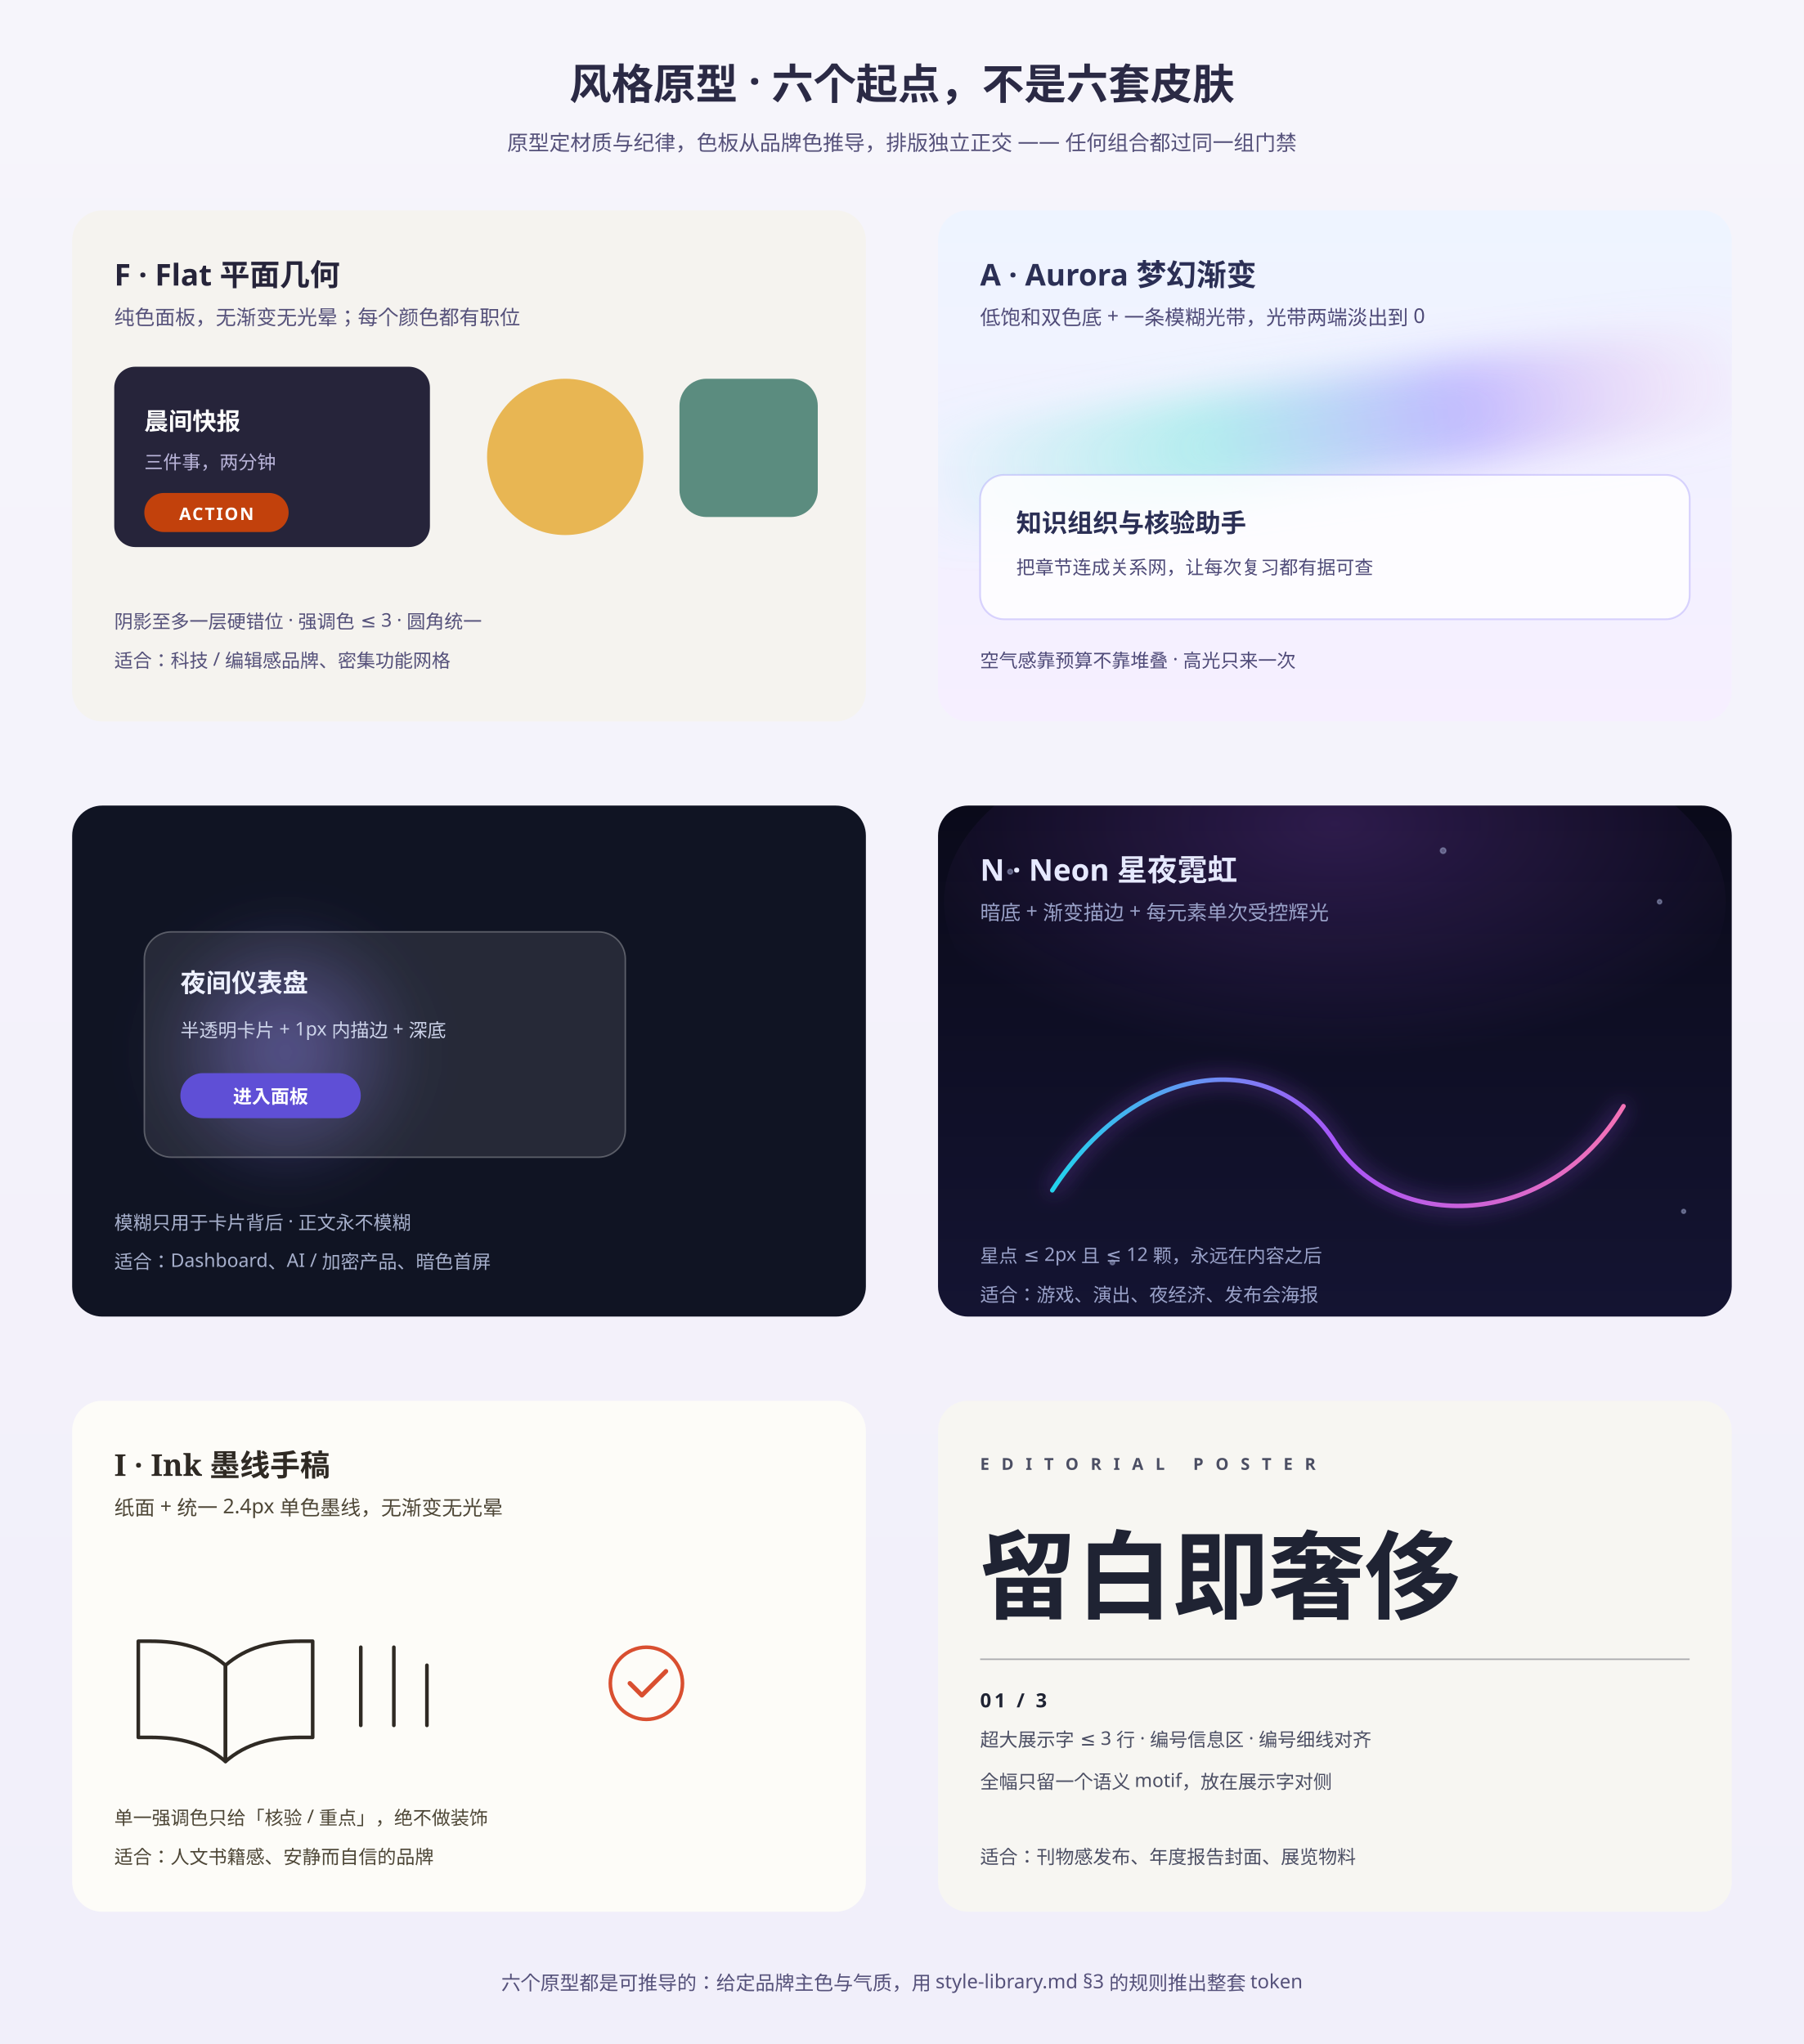
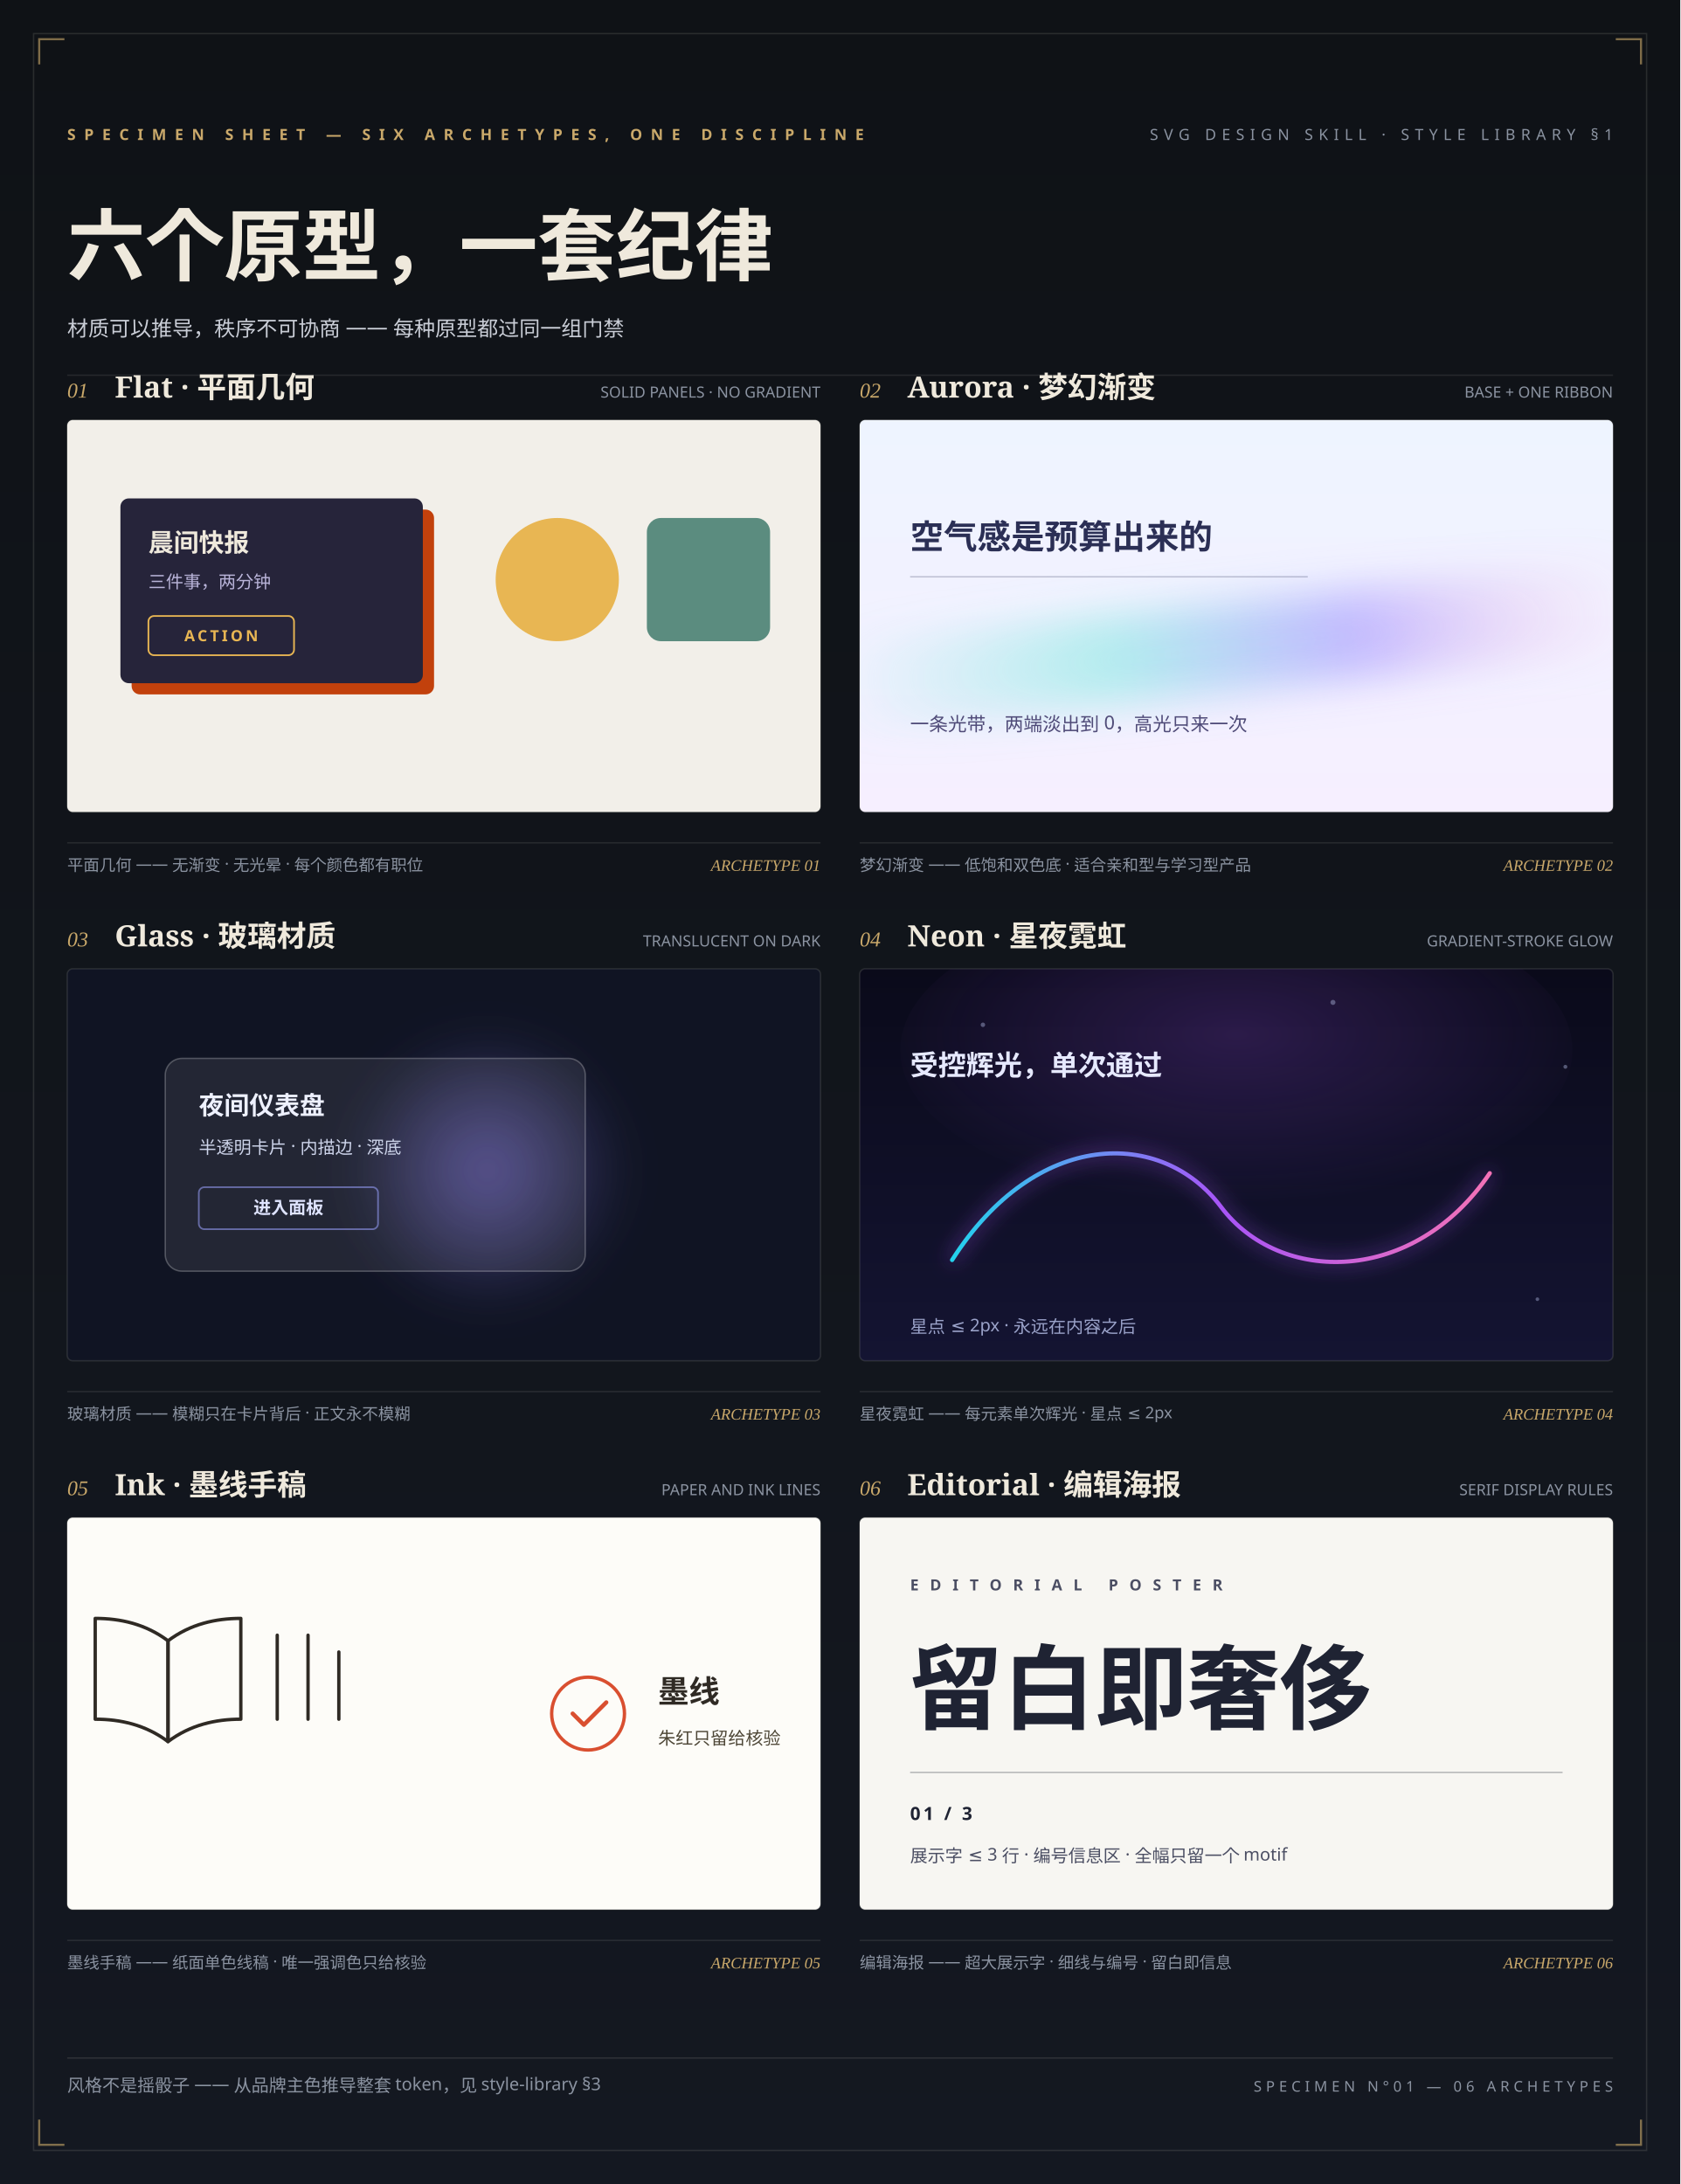
- <svg xmlns="http://www.w3.org/2000/svg" viewBox="0 0 1200 1360" width="1200" height="1360" role="img" aria-labelledby="sgTitle sgDesc">
+ <svg xmlns="http://www.w3.org/2000/svg" viewBox="0 0 1200 1560" width="1200" height="1560" role="img" aria-labelledby="sgT sgD">
  <defs>
-     <linearGradient id="sgPage" x1="0" y1="0" x2="0" y2="1">
-       <stop offset="0" stop-color="#f6f5fb" />
-       <stop offset="1" stop-color="#f1effa" />
+     <linearGradient id="sgGround" x1="0" y1="0" x2="0" y2="1">
+       <stop offset="0" stop-color="#0f1216" />
+       <stop offset="1" stop-color="#141821" />
    </linearGradient>
    <linearGradient id="sgAuroraBase" x1="0" y1="0" x2="0" y2="1">
      <stop offset="0" stop-color="#eef4ff" />
      <stop offset="1" stop-color="#f6efff" />
    </linearGradient>
    <linearGradient id="sgAuroraRibbon" x1="0" y1="0" x2="1" y2="0">
      <stop offset="0" stop-color="#7ee8e0" stop-opacity="0" />
      <stop offset="0.35" stop-color="#7ee8e0" stop-opacity="0.55" />
      <stop offset="0.65" stop-color="#9b8cff" stop-opacity="0.55" />
      <stop offset="1" stop-color="#ffb3d9" stop-opacity="0" />
    </linearGradient>
    <linearGradient id="sgNeonBg" x1="0" y1="0" x2="0" y2="1">
      <stop offset="0" stop-color="#0a0a1a" />
      <stop offset="1" stop-color="#141432" />
    </linearGradient>
    <linearGradient id="sgNeonStroke" x1="0" y1="0" x2="1" y2="0">
      <stop offset="0" stop-color="#22d3ee" />
      <stop offset="0.5" stop-color="#a855f7" />
      <stop offset="1" stop-color="#f472b6" />
    </linearGradient>
-     <radialGradient id="sgNeonSpot" cx="0.5" cy="0.3" r="0.6">
-       <stop offset="0" stop-color="#a855f7" stop-opacity="0.22" />
+     <radialGradient id="sgNeonSpot" cx="0.5" cy="0.45" r="0.55">
+       <stop offset="0" stop-color="#a855f7" stop-opacity="0.2" />
      <stop offset="1" stop-color="#a855f7" stop-opacity="0" />
    </radialGradient>
    <radialGradient id="sgGlassGlow" cx="0.5" cy="0.5" r="0.5">
      <stop offset="0" stop-color="#8b7cf6" stop-opacity="0.5" />
      <stop offset="1" stop-color="#8b7cf6" stop-opacity="0" />
    </radialGradient>
    <filter id="sgRibbonBlur" x="-40%" y="-200%" width="180%" height="500%">
      <feGaussianBlur stdDeviation="16" />
    </filter>
    <filter id="sgGlassBlur" x="-80%" y="-80%" width="260%" height="260%">
-       <feGaussianBlur stdDeviation="18" />
+       <feGaussianBlur stdDeviation="16" />
    </filter>
    <filter id="sgNeonGlow" x="-60%" y="-60%" width="220%" height="220%">
      <feDropShadow dx="0" dy="0" stdDeviation="7" flood-color="#a855f7" flood-opacity="0.8" />
    </filter>
-     <clipPath id="sgPanelAurora">
-       <rect x="624" y="140" width="528" height="340" rx="20" />
+     <clipPath id="sgp2">
+       <rect x="614" y="300" width="538" height="280" rx="4" />
    </clipPath>
-     <clipPath id="sgPanelNeon">
-       <rect x="624" y="536" width="528" height="340" rx="20" />
+     <clipPath id="sgp4">
+       <rect x="614" y="692" width="538" height="280" rx="4" />
    </clipPath>
  </defs>
-   <rect width="1200" height="1360" fill="url(#sgPage)" />
-   <text x="600" y="66" text-anchor="middle" font-family="PingFang SC, Microsoft YaHei, Noto Sans SC, sans-serif" font-size="28" font-weight="700" fill="#2b2a45">风格原型 · 六个起点，不是六套皮肤</text>
-   <text x="600" y="100" text-anchor="middle" font-family="PingFang SC, Microsoft YaHei, Noto Sans SC, sans-serif" font-size="14" fill="#55517a">原型定材质与纪律，色板从品牌色推导，排版独立正交 —— 任何组合都过同一组门禁</text>
+   <rect width="1200" height="1560" fill="url(#sgGround)" />
+   <rect x="24" y="24" width="1152" height="1512" fill="none" stroke="#efe9dc" stroke-opacity="0.12" stroke-width="1" />
+   <g stroke="#c9a86a" stroke-opacity="0.6" stroke-width="1.5" fill="none">
+     <path d="M28 46 V28 H46" />
+     <path d="M1154 28 H1172 V46" />
+     <path d="M28 1514 V1532 H46" />
+     <path d="M1172 1514 V1532 H1154" />
+   </g>
+   <text x="48" y="100" font-family="PingFang SC, Microsoft YaHei, Noto Sans SC, sans-serif" font-size="11" font-weight="600" fill="#c9a86a" letter-spacing="6">SPECIMEN SHEET — SIX ARCHETYPES, ONE DISCIPLINE</text>
+   <text x="1152" y="100" text-anchor="end" font-family="PingFang SC, Microsoft YaHei, Noto Sans SC, sans-serif" font-size="11" fill="#8b93a1" letter-spacing="4">SVG DESIGN SKILL · STYLE LIBRARY §1</text>
+   <text x="48" y="196" font-family="Songti SC, STSong, SimSun, Noto Serif SC, serif" font-size="56" font-weight="700" fill="#efe9dc">六个原型，一套纪律</text>
+   <text x="48" y="240" font-family="PingFang SC, Microsoft YaHei, Noto Sans SC, sans-serif" font-size="15" fill="#c9cdd6">材质可以推导，秩序不可协商 —— 每种原型都过同一组门禁</text>
+   <line x1="48" y1="268" x2="1152" y2="268" stroke="#efe9dc" stroke-opacity="0.1" stroke-width="1" />
  <g data-style-id="flat">
-     <rect x="48" y="140" width="528" height="340" rx="20" fill="#f5f3ef" />
-     <text x="76" y="190" font-family="PingFang SC, Microsoft YaHei, Noto Sans SC, sans-serif" font-size="20" font-weight="700" fill="#26243a">F · Flat 平面几何</text>
-     <text x="76" y="216" font-family="PingFang SC, Microsoft YaHei, Noto Sans SC, sans-serif" font-size="13.5" fill="#55517a">纯色面板，无渐变无光晕；每个颜色都有职位</text>
-     <rect x="76" y="244" width="210" height="120" rx="14" fill="#26243a" />
-     <text x="96" y="286" font-family="PingFang SC, Microsoft YaHei, Noto Sans SC, sans-serif" font-size="16" font-weight="600" fill="#ffffff">晨间快报</text>
-     <text x="96" y="312" font-family="PingFang SC, Microsoft YaHei, Noto Sans SC, sans-serif" font-size="12.5" fill="#b9b4d9">三件事，两分钟</text>
-     <rect x="96" y="328" width="96" height="26" rx="13" fill="#c2410c" />
-     <text x="144" y="346" text-anchor="middle" font-family="PingFang SC, Microsoft YaHei, Noto Sans SC, sans-serif" font-size="11.5" font-weight="600" fill="#ffffff" letter-spacing="1">ACTION</text>
-     <circle cx="376" cy="304" r="52" fill="#e8b653" />
-     <rect x="452" y="252" width="92" height="92" rx="18" fill="#5b8c7f" />
-     <text x="76" y="418" font-family="PingFang SC, Microsoft YaHei, Noto Sans SC, sans-serif" font-size="12.5" fill="#55517a">阴影至多一层硬错位 · 强调色 ≤ 3 · 圆角统一</text>
-     <text x="76" y="444" font-family="PingFang SC, Microsoft YaHei, Noto Sans SC, sans-serif" font-size="12.5" fill="#55517a">适合：科技 / 编辑感品牌、密集功能网格</text>
+     <text x="48" y="284" font-family="Georgia, Times New Roman, serif" font-size="15" font-style="italic" fill="#c9a86a">01</text>
+     <text x="82" y="284" font-family="Songti SC, STSong, SimSun, Noto Serif SC, serif" font-size="21" font-weight="700" fill="#efe9dc">Flat · 平面几何</text>
+     <text x="586" y="284" text-anchor="end" font-family="PingFang SC, Microsoft YaHei, Noto Sans SC, sans-serif" font-size="11" fill="#8b93a1">SOLID PANELS · NO GRADIENT</text>
+     <rect x="48" y="300" width="538" height="280" rx="4" fill="#f2efe9" stroke="#efe9dc" stroke-opacity="0.12" stroke-width="1" />
+     <rect x="94" y="364" width="216" height="132" rx="6" fill="#c2410c" />
+     <rect x="86" y="356" width="216" height="132" rx="6" fill="#26243a" />
+     <text x="106" y="394" font-family="PingFang SC, Microsoft YaHei, Noto Sans SC, sans-serif" font-size="18" font-weight="600" fill="#efe9dc">晨间快报</text>
+     <text x="106" y="420" font-family="PingFang SC, Microsoft YaHei, Noto Sans SC, sans-serif" font-size="12.5" fill="#b9b4d9">三件事，两分钟</text>
+     <rect x="106" y="440" width="104" height="28" rx="4" fill="none" stroke="#e8b653" stroke-width="1.2" />
+     <text x="158" y="458" text-anchor="middle" font-family="PingFang SC, Microsoft YaHei, Noto Sans SC, sans-serif" font-size="11" font-weight="600" fill="#e8b653" letter-spacing="2">ACTION</text>
+     <circle cx="398" cy="414" r="44" fill="#e8b653" />
+     <rect x="462" y="370" width="88" height="88" rx="10" fill="#5b8c7f" />
+     <line x1="48" y1="602" x2="586" y2="602" stroke="#efe9dc" stroke-opacity="0.1" stroke-width="1" />
+     <text x="48" y="622" font-family="PingFang SC, Microsoft YaHei, Noto Sans SC, sans-serif" font-size="11.5" fill="#8b93a1">平面几何 —— 无渐变 · 无光晕 · 每个颜色都有职位</text>
+     <text x="586" y="622" text-anchor="end" font-family="Georgia, Times New Roman, serif" font-size="11.5" font-style="italic" fill="#c9a86a">ARCHETYPE 01</text>
  </g>
  <g data-style-id="aurora">
-     <rect x="624" y="140" width="528" height="340" rx="20" fill="url(#sgAuroraBase)" />
-     <g clip-path="url(#sgPanelAurora)">
-       <rect x="600" y="250" width="580" height="70" fill="url(#sgAuroraRibbon)" filter="url(#sgRibbonBlur)" transform="rotate(-8 890 285)" />
+     <text x="614" y="284" font-family="Georgia, Times New Roman, serif" font-size="15" font-style="italic" fill="#c9a86a">02</text>
+     <text x="648" y="284" font-family="Songti SC, STSong, SimSun, Noto Serif SC, serif" font-size="21" font-weight="700" fill="#efe9dc">Aurora · 梦幻渐变</text>
+     <text x="1152" y="284" text-anchor="end" font-family="PingFang SC, Microsoft YaHei, Noto Sans SC, sans-serif" font-size="11" fill="#8b93a1">BASE + ONE RIBBON</text>
+     <rect x="614" y="300" width="538" height="280" rx="4" fill="url(#sgAuroraBase)" stroke="#efe9dc" stroke-opacity="0.12" stroke-width="1" />
+     <g clip-path="url(#sgp2)">
+       <rect x="594" y="430" width="578" height="64" fill="url(#sgAuroraRibbon)" filter="url(#sgRibbonBlur)" transform="rotate(-6 883 462)" />
    </g>
-     <text x="652" y="190" font-family="PingFang SC, Microsoft YaHei, Noto Sans SC, sans-serif" font-size="20" font-weight="700" fill="#2b2f55">A · Aurora 梦幻渐变</text>
-     <text x="652" y="216" font-family="PingFang SC, Microsoft YaHei, Noto Sans SC, sans-serif" font-size="13.5" fill="#4f4b78">低饱和双色底 + 一条模糊光带，光带两端淡出到 0</text>
-     <rect x="652" y="316" width="472" height="96" rx="16" fill="#ffffff" fill-opacity="0.82" stroke="#8b7cf6" stroke-opacity="0.3" stroke-width="1.2" />
-     <text x="676" y="354" font-family="PingFang SC, Microsoft YaHei, Noto Sans SC, sans-serif" font-size="17" font-weight="600" fill="#2b2f55">知识组织与核验助手</text>
-     <text x="676" y="382" font-family="PingFang SC, Microsoft YaHei, Noto Sans SC, sans-serif" font-size="12.5" fill="#4f4b78">把章节连成关系网，让每次复习都有据可查</text>
-     <text x="652" y="444" font-family="PingFang SC, Microsoft YaHei, Noto Sans SC, sans-serif" font-size="12.5" fill="#4f4b78">空气感靠预算不靠堆叠 · 高光只来一次</text>
+     <text x="650" y="392" font-family="Songti SC, STSong, SimSun, Noto Serif SC, serif" font-size="24" font-weight="700" fill="#2b2f55">空气感是预算出来的</text>
+     <line x1="650" y1="412" x2="934" y2="412" stroke="#2b2f55" stroke-opacity="0.25" stroke-width="1" />
+     <text x="650" y="522" font-family="PingFang SC, Microsoft YaHei, Noto Sans SC, sans-serif" font-size="13.5" fill="#4f4b78">一条光带，两端淡出到 0，高光只来一次</text>
+     <line x1="614" y1="602" x2="1152" y2="602" stroke="#efe9dc" stroke-opacity="0.1" stroke-width="1" />
+     <text x="614" y="622" font-family="PingFang SC, Microsoft YaHei, Noto Sans SC, sans-serif" font-size="11.5" fill="#8b93a1">梦幻渐变 —— 低饱和双色底 · 适合亲和型与学习型产品</text>
+     <text x="1152" y="622" text-anchor="end" font-family="Georgia, Times New Roman, serif" font-size="11.5" font-style="italic" fill="#c9a86a">ARCHETYPE 02</text>
  </g>
  <g data-style-id="glass">
-     <rect x="48" y="536" width="528" height="340" rx="20" fill="#101423" />
-     <circle cx="190" cy="700" r="90" fill="url(#sgGlassGlow)" filter="url(#sgGlassBlur)" />
-     <rect x="96" y="620" width="320" height="150" rx="18" fill="#ffffff" fill-opacity="0.09" stroke="#ffffff" stroke-opacity="0.28" stroke-width="1" />
-     <text x="120" y="660" font-family="PingFang SC, Microsoft YaHei, Noto Sans SC, sans-serif" font-size="17" font-weight="600" fill="#eef1ff">夜间仪表盘</text>
-     <text x="120" y="690" font-family="PingFang SC, Microsoft YaHei, Noto Sans SC, sans-serif" font-size="12.5" fill="#cdd4ea">半透明卡片 + 1px 内描边 + 深底</text>
-     <rect x="120" y="714" width="120" height="30" rx="15" fill="#5f4fd6" />
-     <text x="180" y="734" text-anchor="middle" font-family="PingFang SC, Microsoft YaHei, Noto Sans SC, sans-serif" font-size="12.5" font-weight="600" fill="#ffffff">进入面板</text>
-     <text x="76" y="818" font-family="PingFang SC, Microsoft YaHei, Noto Sans SC, sans-serif" font-size="12.5" fill="#a7b0cc">模糊只用于卡片背后 · 正文永不模糊</text>
-     <text x="76" y="844" font-family="PingFang SC, Microsoft YaHei, Noto Sans SC, sans-serif" font-size="12.5" fill="#a7b0cc">适合：Dashboard、AI / 加密产品、暗色首屏</text>
+     <text x="48" y="676" font-family="Georgia, Times New Roman, serif" font-size="15" font-style="italic" fill="#c9a86a">03</text>
+     <text x="82" y="676" font-family="Songti SC, STSong, SimSun, Noto Serif SC, serif" font-size="21" font-weight="700" fill="#efe9dc">Glass · 玻璃材质</text>
+     <text x="586" y="676" text-anchor="end" font-family="PingFang SC, Microsoft YaHei, Noto Sans SC, sans-serif" font-size="11" fill="#8b93a1">TRANSLUCENT ON DARK</text>
+     <rect x="48" y="692" width="538" height="280" rx="4" fill="#101423" stroke="#efe9dc" stroke-opacity="0.12" stroke-width="1" />
+     <circle cx="348" cy="836" r="100" fill="url(#sgGlassGlow)" filter="url(#sgGlassBlur)" />
+     <rect x="118" y="756" width="300" height="152" rx="12" fill="#ffffff" fill-opacity="0.08" stroke="#ffffff" stroke-opacity="0.25" stroke-width="1" />
+     <text x="142" y="796" font-family="PingFang SC, Microsoft YaHei, Noto Sans SC, sans-serif" font-size="18" font-weight="600" fill="#eef1ff">夜间仪表盘</text>
+     <text x="142" y="824" font-family="PingFang SC, Microsoft YaHei, Noto Sans SC, sans-serif" font-size="12.5" fill="#cdd4ea">半透明卡片 · 内描边 · 深底</text>
+     <rect x="142" y="848" width="128" height="30" rx="4" fill="none" stroke="#9aa2ff" stroke-opacity="0.55" stroke-width="1.2" />
+     <text x="206" y="867" text-anchor="middle" font-family="PingFang SC, Microsoft YaHei, Noto Sans SC, sans-serif" font-size="12.5" font-weight="600" fill="#dfe4ff">进入面板</text>
+     <line x1="48" y1="994" x2="586" y2="994" stroke="#efe9dc" stroke-opacity="0.1" stroke-width="1" />
+     <text x="48" y="1014" font-family="PingFang SC, Microsoft YaHei, Noto Sans SC, sans-serif" font-size="11.5" fill="#8b93a1">玻璃材质 —— 模糊只在卡片背后 · 正文永不模糊</text>
+     <text x="586" y="1014" text-anchor="end" font-family="Georgia, Times New Roman, serif" font-size="11.5" font-style="italic" fill="#c9a86a">ARCHETYPE 03</text>
  </g>
  <g data-style-id="neon">
-     <rect x="624" y="536" width="528" height="340" rx="20" fill="url(#sgNeonBg)" />
-     <g clip-path="url(#sgPanelNeon)">
-       <ellipse cx="888" cy="600" rx="260" ry="130" fill="url(#sgNeonSpot)" />
-       <g stroke="#9aa2c9" stroke-opacity="0.5" fill="#9aa2c9" fill-opacity="0.5">
-         <circle cx="672" cy="580" r="1.6" />
-         <circle cx="1104" cy="600" r="1.4" />
-         <circle cx="960" cy="566" r="1.8" />
-         <circle cx="740" cy="840" r="1.5" />
-         <circle cx="1120" cy="806" r="1.3" />
+     <text x="614" y="676" font-family="Georgia, Times New Roman, serif" font-size="15" font-style="italic" fill="#c9a86a">04</text>
+     <text x="648" y="676" font-family="Songti SC, STSong, SimSun, Noto Serif SC, serif" font-size="21" font-weight="700" fill="#efe9dc">Neon · 星夜霓虹</text>
+     <text x="1152" y="676" text-anchor="end" font-family="PingFang SC, Microsoft YaHei, Noto Sans SC, sans-serif" font-size="11" fill="#8b93a1">GRADIENT-STROKE GLOW</text>
+     <rect x="614" y="692" width="538" height="280" rx="4" fill="url(#sgNeonBg)" stroke="#efe9dc" stroke-opacity="0.12" stroke-width="1" />
+     <g clip-path="url(#sgp4)">
+       <ellipse cx="883" cy="750" rx="240" ry="110" fill="url(#sgNeonSpot)" />
+       <g fill="#9aa2c9" fill-opacity="0.5">
+         <circle cx="702" cy="732" r="1.6" />
+         <circle cx="1118" cy="762" r="1.4" />
+         <circle cx="952" cy="716" r="1.8" />
+         <circle cx="784" cy="948" r="1.5" />
+         <circle cx="1098" cy="928" r="1.3" />
      </g>
    </g>
-     <text x="652" y="586" font-family="PingFang SC, Microsoft YaHei, Noto Sans SC, sans-serif" font-size="20" font-weight="700" fill="#e6e9ff">N · Neon 星夜霓虹</text>
-     <text x="652" y="612" font-family="PingFang SC, Microsoft YaHei, Noto Sans SC, sans-serif" font-size="13.5" fill="#9aa2c9">暗底 + 渐变描边 + 每元素单次受控辉光</text>
-     <path d="M700 792 C 760 700, 850 700, 888 760 S 1030 820, 1080 736" fill="none" stroke="url(#sgNeonStroke)" stroke-width="3" stroke-linecap="round" filter="url(#sgNeonGlow)" />
-     <text x="652" y="840" font-family="PingFang SC, Microsoft YaHei, Noto Sans SC, sans-serif" font-size="12.5" fill="#9aa2c9">星点 ≤ 2px 且 ≤ 12 颗，永远在内容之后</text>
-     <text x="652" y="866" font-family="PingFang SC, Microsoft YaHei, Noto Sans SC, sans-serif" font-size="12.5" fill="#9aa2c9">适合：游戏、演出、夜经济、发布会海报</text>
+     <text x="650" y="768" font-family="PingFang SC, Microsoft YaHei, Noto Sans SC, sans-serif" font-size="20" font-weight="700" fill="#e6e9ff">受控辉光，单次通过</text>
+     <path d="M680 900 C 740 806, 830 806, 872 862 S 1010 918, 1064 838" fill="none" stroke="url(#sgNeonStroke)" stroke-width="3" stroke-linecap="round" filter="url(#sgNeonGlow)" />
+     <text x="650" y="952" font-family="PingFang SC, Microsoft YaHei, Noto Sans SC, sans-serif" font-size="12.5" fill="#9aa2c9">星点 ≤ 2px · 永远在内容之后</text>
+     <line x1="614" y1="994" x2="1152" y2="994" stroke="#efe9dc" stroke-opacity="0.1" stroke-width="1" />
+     <text x="614" y="1014" font-family="PingFang SC, Microsoft YaHei, Noto Sans SC, sans-serif" font-size="11.5" fill="#8b93a1">星夜霓虹 —— 每元素单次辉光 · 星点 ≤ 2px</text>
+     <text x="1152" y="1014" text-anchor="end" font-family="Georgia, Times New Roman, serif" font-size="11.5" font-style="italic" fill="#c9a86a">ARCHETYPE 04</text>
  </g>
  <g data-style-id="ink">
-     <rect x="48" y="932" width="528" height="340" rx="20" fill="#fdfcf8" />
-     <text x="76" y="982" font-family="Songti SC, STSong, SimSun, Noto Serif SC, serif" font-size="20" font-weight="700" fill="#2f2a24">I · Ink 墨线手稿</text>
-     <text x="76" y="1008" font-family="PingFang SC, Microsoft YaHei, Noto Sans SC, sans-serif" font-size="13.5" fill="#4d4636">纸面 + 统一 2.4px 单色墨线，无渐变无光晕</text>
-     <g fill="none" stroke="#2f2a24" stroke-width="2.4" stroke-linecap="round" stroke-linejoin="round">
-       <path d="M110 1120 c -14 -12 -30 -16 -50 -16 h -8 v 64 h 8 c 20 0 36 4 50 16 z" transform="translate(40 -12)" />
-       <path d="M110 1120 c 14 -12 30 -16 50 -16 h 8 v 64 h -8 c -20 0 -36 4 -50 16 z" transform="translate(40 -12)" />
-       <path d="M240 1096 v 52 M262 1096 v 52 M284 1108 v 40" />
+     <text x="48" y="1068" font-family="Georgia, Times New Roman, serif" font-size="15" font-style="italic" fill="#c9a86a">05</text>
+     <text x="82" y="1068" font-family="Songti SC, STSong, SimSun, Noto Serif SC, serif" font-size="21" font-weight="700" fill="#efe9dc">Ink · 墨线手稿</text>
+     <text x="586" y="1068" text-anchor="end" font-family="PingFang SC, Microsoft YaHei, Noto Sans SC, sans-serif" font-size="11" fill="#8b93a1">PAPER AND INK LINES</text>
+     <rect x="48" y="1084" width="538" height="280" rx="4" fill="#fdfcf8" stroke="#efe9dc" stroke-opacity="0.12" stroke-width="1" />
+     <g fill="none" stroke="#2f2a24" stroke-width="2.4" stroke-linecap="round" stroke-linejoin="round" transform="translate(120 1160)">
+       <path d="M0 12 c -16 -12 -34 -16 -52 -16 v 72 c 18 0 36 4 52 16 z" />
+       <path d="M0 12 c 16 -12 34 -16 52 -16 v 72 c -18 0 -36 4 -52 16 z" />
+       <path d="M78 8 v 60 M100 8 v 60 M122 20 v 48" />
    </g>
    <g data-motif="verification-mark" data-motif-message="唯一的朱红强调色只留给核验标记">
-       <circle cx="430" cy="1120" r="24" fill="none" stroke="#d94f30" stroke-width="2.4" />
-       <path d="M419 1120 l 8 8 l 16 -16" fill="none" stroke="#d94f30" stroke-width="3" stroke-linecap="round" stroke-linejoin="round" />
+       <circle cx="420" cy="1224" r="26" fill="none" stroke="#d94f30" stroke-width="2.4" />
+       <path d="M409 1224 l 8 8 l 16 -16" fill="none" stroke="#d94f30" stroke-width="3" stroke-linecap="round" stroke-linejoin="round" />
    </g>
-     <text x="76" y="1214" font-family="PingFang SC, Microsoft YaHei, Noto Sans SC, sans-serif" font-size="12.5" fill="#4d4636">单一强调色只给「核验 / 重点」，绝不做装饰</text>
-     <text x="76" y="1240" font-family="PingFang SC, Microsoft YaHei, Noto Sans SC, sans-serif" font-size="12.5" fill="#4d4636">适合：人文书籍感、安静而自信的品牌</text>
+     <text x="470" y="1216" font-family="Songti SC, STSong, SimSun, Noto Serif SC, serif" font-size="22" font-weight="700" fill="#2f2a24">墨线</text>
+     <text x="470" y="1246" font-family="PingFang SC, Microsoft YaHei, Noto Sans SC, sans-serif" font-size="12.5" fill="#4d4636">朱红只留给核验</text>
+     <line x1="48" y1="1386" x2="586" y2="1386" stroke="#efe9dc" stroke-opacity="0.1" stroke-width="1" />
+     <text x="48" y="1406" font-family="PingFang SC, Microsoft YaHei, Noto Sans SC, sans-serif" font-size="11.5" fill="#8b93a1">墨线手稿 —— 纸面单色线稿 · 唯一强调色只给核验</text>
+     <text x="586" y="1406" text-anchor="end" font-family="Georgia, Times New Roman, serif" font-size="11.5" font-style="italic" fill="#c9a86a">ARCHETYPE 05</text>
  </g>
  <g data-style-id="editorial">
-     <rect x="624" y="932" width="528" height="340" rx="20" fill="#f7f6f2" />
-     <text x="652" y="978" font-family="PingFang SC, Microsoft YaHei, Noto Sans SC, sans-serif" font-size="11" font-weight="600" fill="#4b4e63" letter-spacing="8">EDITORIAL POSTER</text>
-     <text x="652" y="1072" font-family="Songti SC, STSong, SimSun, Noto Serif SC, serif" font-size="64" font-weight="700" fill="#1f2333">留白即奢侈</text>
-     <line x1="652" y1="1104" x2="1124" y2="1104" stroke="#1f2333" stroke-opacity="0.35" stroke-width="1" />
-     <text x="652" y="1136" font-family="PingFang SC, Microsoft YaHei, Noto Sans SC, sans-serif" font-size="13" font-weight="600" fill="#1f2333" letter-spacing="2">01 / 3</text>
-     <text x="652" y="1162" font-family="PingFang SC, Microsoft YaHei, Noto Sans SC, sans-serif" font-size="12.5" fill="#4b4e63">超大展示字 ≤ 3 行 · 编号信息区 · 编号细线对齐</text>
-     <text x="652" y="1190" font-family="PingFang SC, Microsoft YaHei, Noto Sans SC, sans-serif" font-size="12.5" fill="#4b4e63">全幅只留一个语义 motif，放在展示字对侧</text>
-     <text x="652" y="1240" font-family="PingFang SC, Microsoft YaHei, Noto Sans SC, sans-serif" font-size="12.5" fill="#4b4e63">适合：刊物感发布、年度报告封面、展览物料</text>
+     <text x="614" y="1068" font-family="Georgia, Times New Roman, serif" font-size="15" font-style="italic" fill="#c9a86a">06</text>
+     <text x="648" y="1068" font-family="Songti SC, STSong, SimSun, Noto Serif SC, serif" font-size="21" font-weight="700" fill="#efe9dc">Editorial · 编辑海报</text>
+     <text x="1152" y="1068" text-anchor="end" font-family="PingFang SC, Microsoft YaHei, Noto Sans SC, sans-serif" font-size="11" fill="#8b93a1">SERIF DISPLAY RULES</text>
+     <rect x="614" y="1084" width="538" height="280" rx="4" fill="#f7f6f2" stroke="#efe9dc" stroke-opacity="0.12" stroke-width="1" />
+     <text x="650" y="1136" font-family="PingFang SC, Microsoft YaHei, Noto Sans SC, sans-serif" font-size="11" font-weight="600" fill="#4b4e63" letter-spacing="8">EDITORIAL POSTER</text>
+     <text x="650" y="1230" font-family="Songti SC, STSong, SimSun, Noto Serif SC, serif" font-size="66" font-weight="700" fill="#1f2333">留白即奢侈</text>
+     <line x1="650" y1="1266" x2="1116" y2="1266" stroke="#1f2333" stroke-opacity="0.3" stroke-width="1" />
+     <text x="650" y="1300" font-family="PingFang SC, Microsoft YaHei, Noto Sans SC, sans-serif" font-size="13" font-weight="600" fill="#1f2333" letter-spacing="2">01 / 3</text>
+     <text x="650" y="1330" font-family="PingFang SC, Microsoft YaHei, Noto Sans SC, sans-serif" font-size="12.5" fill="#4b4e63">展示字 ≤ 3 行 · 编号信息区 · 全幅只留一个 motif</text>
+     <line x1="614" y1="1386" x2="1152" y2="1386" stroke="#efe9dc" stroke-opacity="0.1" stroke-width="1" />
+     <text x="614" y="1406" font-family="PingFang SC, Microsoft YaHei, Noto Sans SC, sans-serif" font-size="11.5" fill="#8b93a1">编辑海报 —— 超大展示字 · 细线与编号 · 留白即信息</text>
+     <text x="1152" y="1406" text-anchor="end" font-family="Georgia, Times New Roman, serif" font-size="11.5" font-style="italic" fill="#c9a86a">ARCHETYPE 06</text>
  </g>
-   <text x="600" y="1324" text-anchor="middle" font-family="PingFang SC, Microsoft YaHei, Noto Sans SC, sans-serif" font-size="13" fill="#55517a">六个原型都是可推导的：给定品牌主色与气质，用 style-library.md §3 的规则推出整套 token</text>
+   <line x1="48" y1="1470" x2="1152" y2="1470" stroke="#efe9dc" stroke-opacity="0.12" stroke-width="1" />
+   <text x="48" y="1494" font-family="PingFang SC, Microsoft YaHei, Noto Sans SC, sans-serif" font-size="12.5" fill="#8b93a1">风格不是摇骰子 —— 从品牌主色推导整套 token，见 style-library §3</text>
+   <text x="1152" y="1494" text-anchor="end" font-family="PingFang SC, Microsoft YaHei, Noto Sans SC, sans-serif" font-size="10.5" fill="#8b93a1" letter-spacing="3">SPECIMEN N°01 — 06 ARCHETYPES</text>
</svg>
